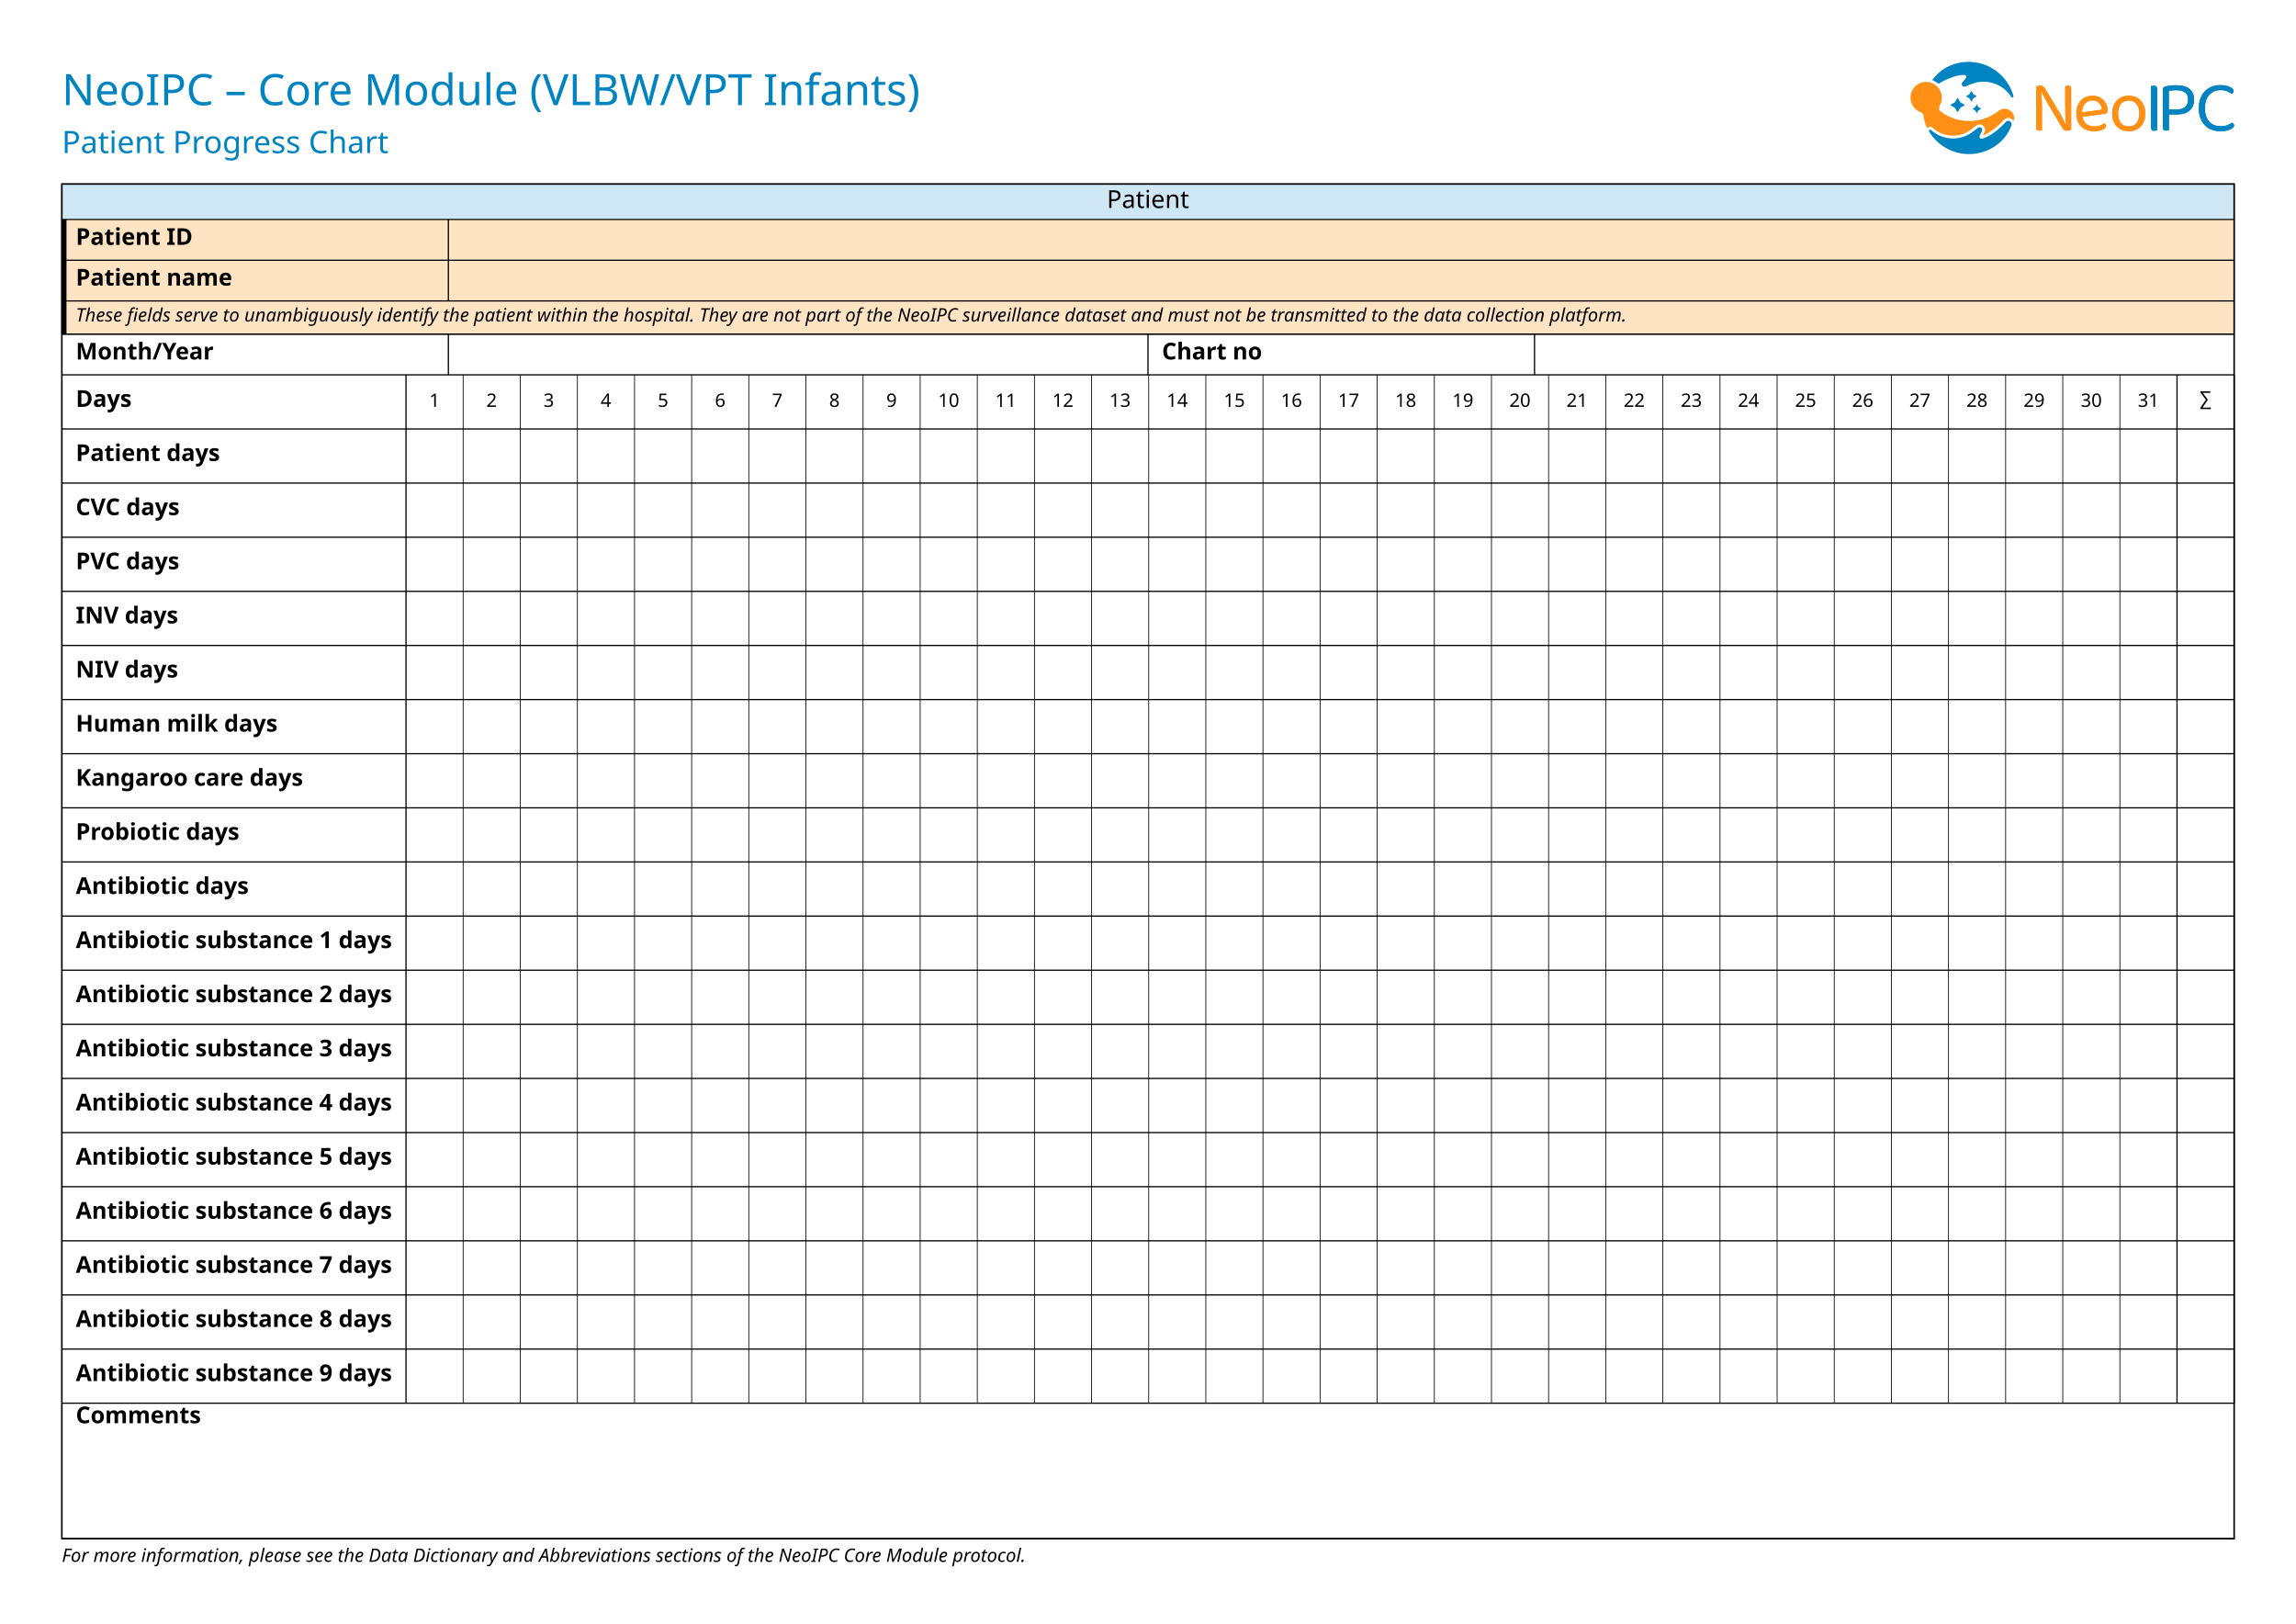
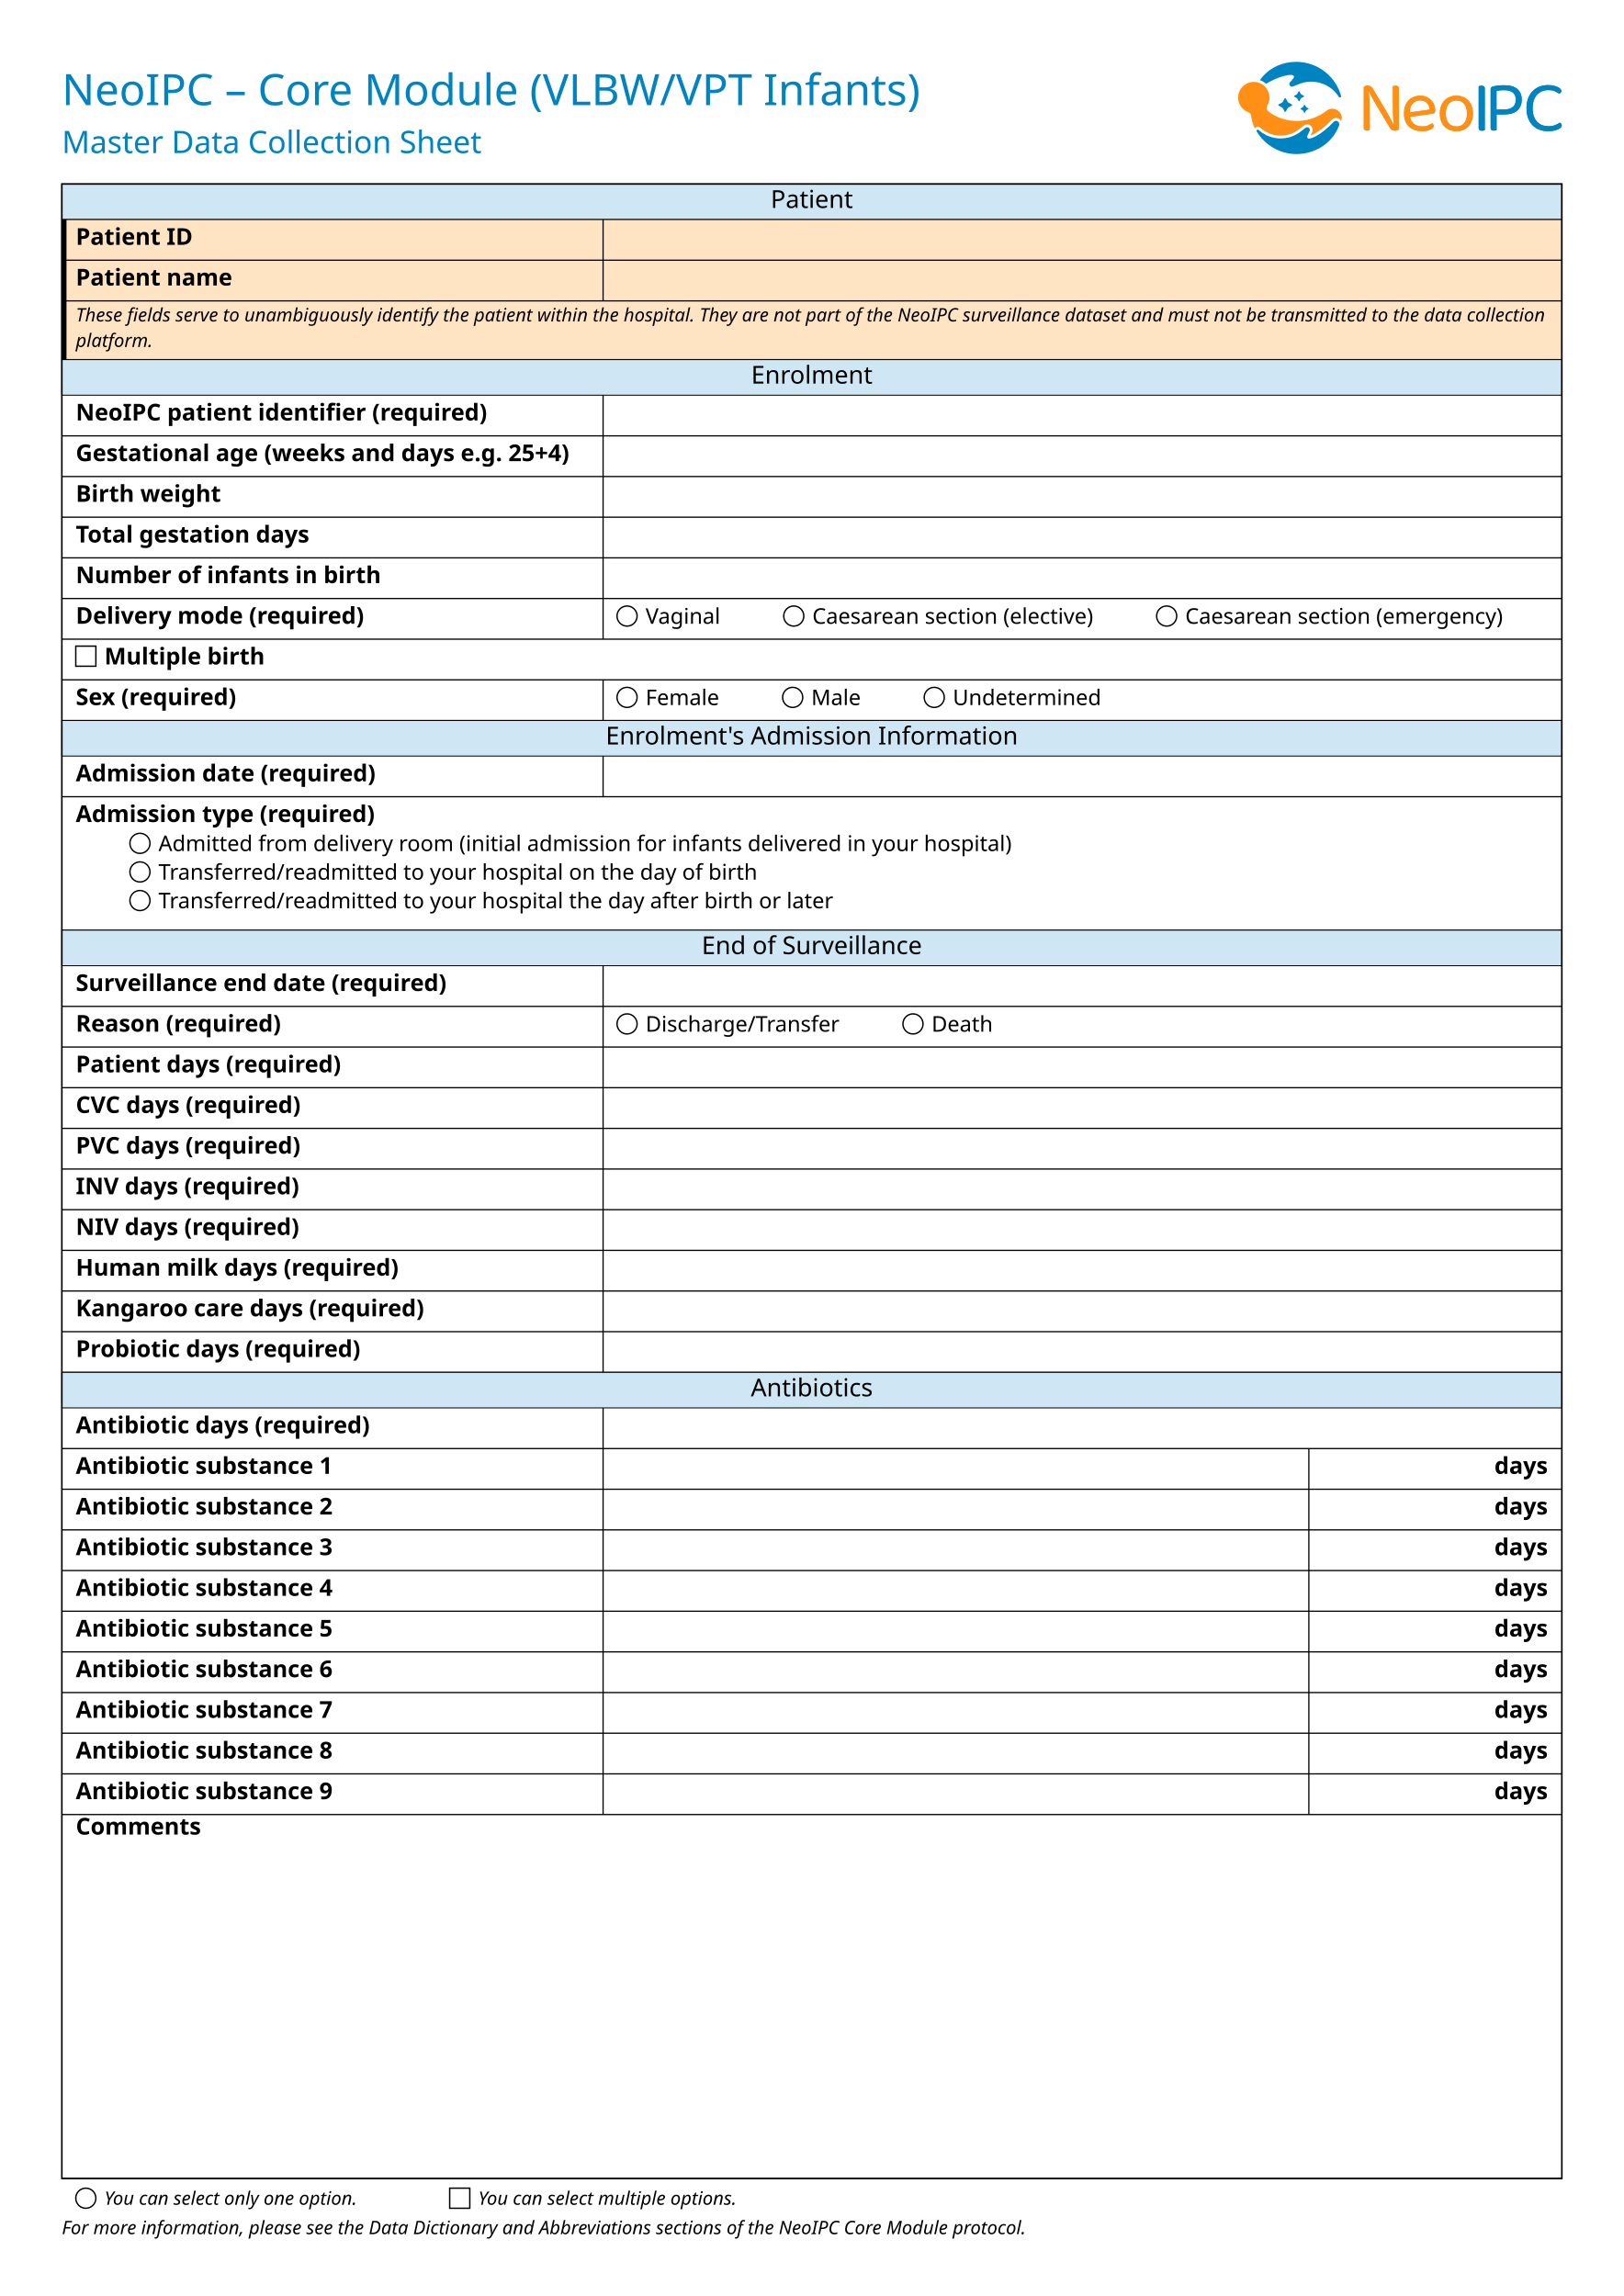
- <svg xmlns="http://www.w3.org/2000/svg" version="1.1" viewBox="0 0 29700 21000" role="img" xml:lang="en">
+ <svg xmlns="http://www.w3.org/2000/svg" version="1.1" viewBox="0 0 21000 29700" role="img" xml:lang="en">
  <style>
    text { font-family: 'Noto Sans', 'Noto Sans Math'; fill: #000; }
    .title { font-size: 560px; fill: #0083c1; }
    .subtitle { font-size: 400px; fill: #0083c1; }
    .section { font-size: 320px; text-anchor: middle; }
    .label { font-size: 300px; font-weight: bold; }
    .option { font-size: 280px; }
    .child { font-size: 280px; font-weight: bold; }
    .note { font-size: 240px; font-style: italic; }
    .day { font-size: 240px; text-anchor: middle; }
    .band { fill: #cfe7f4; stroke: #000; stroke-width: 12; }
    .notransmit { fill: #ffe4c4; stroke: #000; stroke-width: 12; }
    .notransmit-edge { fill: #000; stroke: none; }
    .frame { fill: none; stroke: #000; stroke-width: 20; }
    .mark { fill: none; stroke: #000; stroke-width: 18; }
    .rule { stroke: #000; stroke-width: 16; }
    .hair { stroke: #000; stroke-width: 10; }
    .column { stroke: #000; stroke-width: 16; }
    .brand-blue { fill: #0083c1; }
    .brand-orange { fill: #ff9015; }
  </style>
-   <symbol id="patient-progress-chart-neoipc-logo" viewBox="0 0 797.8 226.7">
+   <symbol id="master-neoipc-logo" viewBox="0 0 797.8 226.7">
    <g transform="translate(-224.5 -112.1)">
      <path class="brand-blue" d="M 344.031 202.027 L 348.34 209.887 C 348.926 210.953 349.809 211.832 350.875 212.414 L 358.746 216.703 C 359.891 217.328 359.891 218.969 358.75 219.598 L 350.895 223.91 C 349.824 224.496 348.945 225.375 348.363 226.445 L 344.074 234.312 C 343.449 235.457 341.809 235.461 341.18 234.316 L 336.871 226.461 C 336.285 225.391 335.402 224.516 334.332 223.93 L 326.465 219.641 C 325.32 219.016 325.316 217.375 326.461 216.746 L 334.32 212.438 C 335.387 211.852 336.266 210.973 336.848 209.898 L 341.137 202.031 C 341.762 200.887 343.402 200.883 344.031 202.027" />
      <path class="brand-blue" d="M 377.598 184.82 L 380.758 190.582 C 381.191 191.367 381.836 192.012 382.617 192.438 L 388.391 195.586 C 389.23 196.043 389.23 197.246 388.395 197.707 L 382.633 200.867 C 381.848 201.297 381.203 201.941 380.777 202.727 L 377.629 208.5 C 377.172 209.34 375.969 209.34 375.508 208.504 L 372.348 202.738 C 371.918 201.957 371.27 201.312 370.488 200.883 L 364.715 197.738 C 363.875 197.281 363.875 196.074 364.711 195.617 L 370.477 192.453 C 371.258 192.023 371.902 191.379 372.332 190.594 L 375.477 184.82 C 375.934 183.984 377.137 183.98 377.598 184.82" />
      <path class="brand-blue" d="M 390.844 217.938 L 393.387 222.578 C 393.734 223.207 394.254 223.727 394.887 224.07 L 399.531 226.602 C 400.207 226.969 400.207 227.941 399.535 228.309 L 394.895 230.855 C 394.266 231.199 393.746 231.719 393.402 232.352 L 390.867 236.996 C 390.5 237.676 389.531 237.676 389.16 237 L 386.617 232.359 C 386.27 231.73 385.75 231.211 385.117 230.867 L 380.473 228.336 C 379.797 227.965 379.797 226.996 380.469 226.629 L 385.109 224.082 C 385.742 223.734 386.258 223.215 386.602 222.586 L 389.137 217.938 C 389.504 217.266 390.473 217.262 390.844 217.938" />
      <path class="brand-orange" d="M 275.199 271.805 C 277.625 271.805 279.984 272.734 281.848 274.422 C 295.414 286.754 312.992 293.531 331.336 293.508 C 348.145 293.484 364.57 287.641 377.574 277.062 C 377.785 276.887 382.816 272.789 388.23 268.922 L 388.688 268.641 C 390.988 266.895 393.824 265.934 396.715 265.93 C 400.762 265.922 404.539 267.723 407.082 270.863 C 410.457 275.027 411.004 280.773 408.504 285.465 C 408.008 286.434 406.273 290.082 404.949 293.027 C 405.047 292.996 405.148 292.965 405.242 292.934 C 416.105 289.43 432.758 278.145 446.496 265.043 C 452.957 258.293 456.723 254.488 457.688 253.742 C 460.828 251.305 464.102 250.066 467.422 250.059 C 469.473 250.059 471.512 250.523 473.488 251.453 C 476.355 252.797 478.418 255.039 479.957 257.578 C 480.02 257.34 481.234 254.586 481.652 250.594 C 481.703 250.102 481.715 249.738 481.711 249.656 C 481.387 233.254 463.645 222.719 448.602 229.402 C 447.34 229.961 445.359 231.312 444.992 231.605 C 425.184 247.484 400.637 256.625 374.703 257.328 C 347.145 258.078 321.109 249.719 301 233.812 C 296.336 230.125 295.812 224.82 299.441 218.039 C 301.934 213.34 303.391 208.398 303.832 203.223 C 305.398 184.906 293.113 167.297 275.332 162.645 C 271.961 161.762 268.574 161.332 265.227 161.336 C 257.824 161.344 250.602 163.492 244.234 167.676 C 235.105 173.668 228.926 183.289 227.273 194.074 C 224.492 212.137 234.555 229.371 251.738 235.996 C 258.211 238.48 258.805 243.27 259.195 246.438 L 259.312 247.309 C 260.676 257.234 263.559 266.645 267.648 275.41 C 269.539 273.188 272.262 271.809 275.199 271.805" />
      <path class="brand-blue" d="M 357.406 172.879 C 357.961 173.031 358.535 173.109 359.105 173.109 C 359.984 173.109 360.844 172.93 361.652 172.574 L 362.605 172.285 C 368.215 170.219 374.145 167.613 374.203 167.586 C 384.453 163.086 395.293 160.805 406.434 160.805 C 413.605 160.805 420.785 161.777 427.766 163.695 C 447.121 169.008 463.684 181.273 474.402 198.227 C 474.836 198.914 475.41 199.359 476.105 199.551 C 476.348 199.617 476.602 199.652 476.859 199.652 C 477.844 199.652 478.82 199.168 479.414 198.395 C 479.801 197.883 480.191 197.02 479.852 195.797 C 469.23 157.324 438.758 126.867 400.328 116.316 C 390.098 113.504 379.578 112.082 369.074 112.082 C 337.605 112.082 308.176 124.816 288.324 147.02 C 286.535 149.02 281.055 155.824 280.766 156.215 C 280.594 156.469 280.418 156.719 280.246 156.977 C 286.055 158.992 291.176 162.027 295.625 166.047 C 299.352 163.883 303.812 161.223 303.812 161.219 C 321.926 151.496 341.703 144.879 354.25 144.34 C 354.664 144.32 355.094 144.312 355.52 144.312 C 356.867 144.312 358.379 144.395 360.016 144.555 C 360.281 144.582 360.535 144.625 360.773 144.691 C 362.051 145.043 363.098 145.945 363.652 147.164 C 364.207 148.398 364.191 149.801 363.598 151.02 C 362.559 153.156 354.531 162.219 354.457 162.297 C 352.68 164.168 352.199 166.906 353.23 169.27 C 354.008 171.047 355.531 172.363 357.406 172.879" />
      <path class="brand-blue" d="M 370.246 338.789 C 413.168 338.73 452.344 315.414 470.199 279.383 C 471.391 276.984 474.859 268.969 475.039 268.512 C 476.516 264.258 474.59 259.605 470.551 257.707 C 469.492 257.211 468.477 256.969 467.441 256.969 L 467.43 256.969 C 465.652 256.973 463.852 257.699 461.926 259.199 C 461.156 259.797 455.117 266.031 451.488 269.82 C 436.613 284.016 419.309 295.652 407.363 299.512 C 405.809 300.016 403.918 300.461 401.746 300.84 C 401.484 300.887 401.227 300.906 400.977 300.906 C 399.652 300.906 398.402 300.316 397.547 299.289 C 396.68 298.25 396.328 296.891 396.574 295.559 C 396.988 293.32 402.148 282.699 402.387 282.254 C 403.598 279.98 403.336 277.215 401.711 275.211 C 400.492 273.703 398.676 272.84 396.734 272.84 C 395.246 272.844 393.859 273.336 392.711 274.266 L 391.871 274.797 C 387.016 278.281 381.992 282.375 381.941 282.414 C 367.703 294 349.734 300.395 331.344 300.418 C 311.207 300.418 292.016 293 277.199 279.539 C 276.602 278.992 275.934 278.715 275.215 278.715 C 274.129 278.719 273.066 279.359 272.504 280.348 C 272.195 280.891 271.801 282 272.594 283.332 C 293.043 317.539 330.461 338.789 370.246 338.789" />
    </g>
    <g transform="translate(200.2 -334.8)">
      <path class="brand-orange" d="M 118.812 503.867 C 113.562 503.867 110.941 501.723 110.941 497.43 L 110.941 396.43 C 113.09 394.281 116.312 393.207 120.598 393.207 C 123.461 393.207 125.898 393.773 127.93 394.906 C 129.949 396.043 131.797 398.094 133.473 401.078 L 167.617 458.281 C 169.039 460.781 170.531 463.438 172.082 466.238 C 173.633 469.039 175.121 471.84 176.555 474.641 C 177.98 477.441 179.328 480.059 180.578 482.504 C 181.828 484.945 182.871 487.008 183.707 488.672 L 184.418 488.488 C 183.465 478.836 182.898 469.125 182.723 459.348 C 182.543 449.582 182.457 440.043 182.457 430.746 L 182.457 394.641 C 183.168 394.398 184.121 394.129 185.312 393.832 C 186.5 393.539 187.816 393.387 189.25 393.387 C 194.484 393.387 197.113 395.535 197.113 399.824 L 197.113 501.008 C 196.035 501.961 194.668 502.703 193.004 503.242 C 191.328 503.781 189.48 504.043 187.461 504.043 C 184.602 504.043 182.156 503.48 180.125 502.348 C 178.098 501.211 176.258 499.16 174.586 496.18 L 140.621 438.977 C 139.188 436.59 137.668 433.969 136.062 431.105 C 134.453 428.246 132.902 425.445 131.414 422.703 C 129.922 419.969 128.555 417.34 127.301 414.84 C 126.051 412.336 125.004 410.258 124.176 408.582 L 123.461 408.758 C 124.051 414.484 124.531 421.008 124.887 428.34 C 125.242 435.664 125.426 442.613 125.426 449.164 L 125.426 502.617 C 124.828 502.855 123.906 503.117 122.652 503.414 C 121.402 503.715 120.125 503.867 118.812 503.867" />
      <path class="brand-orange" d="M 249.367 429.68 C 242.094 429.68 236.07 432.211 231.305 437.273 C 226.543 442.344 224.039 449.582 223.797 458.992 L 272.965 452.199 C 272.359 445.652 270.07 440.254 266.074 436.023 C 262.082 431.797 256.516 429.68 249.367 429.68 M 224.691 470.078 C 227.906 485.695 238.156 493.492 255.441 493.492 C 260.445 493.492 264.977 492.664 269.027 490.992 C 273.082 489.324 276.297 487.539 278.68 485.629 C 281.539 487.305 282.973 489.566 282.973 492.426 C 282.973 494.098 282.223 495.703 280.738 497.254 C 279.25 498.805 277.219 500.172 274.66 501.363 C 272.098 502.559 269.117 503.512 265.719 504.223 C 262.32 504.938 258.656 505.293 254.727 505.293 C 240.898 505.293 229.965 501.539 221.922 494.031 C 213.875 486.527 209.855 475.562 209.855 461.137 C 209.855 454.344 210.836 448.301 212.809 442.996 C 214.77 437.695 217.512 433.191 221.027 429.496 C 224.539 425.809 228.746 422.973 233.633 421.008 C 238.516 419.043 243.824 418.055 249.543 418.055 C 254.902 418.055 259.848 418.949 264.379 420.738 C 268.906 422.527 272.812 425.059 276.09 428.34 C 279.363 431.613 281.926 435.492 283.773 439.957 C 285.621 444.422 286.547 449.34 286.547 454.699 C 286.547 457.328 285.949 459.203 284.762 460.34 C 283.57 461.473 281.895 462.156 279.75 462.391 Z M 224.691 470.078" />
      <path class="brand-orange" d="M 338.645 429.852 C 330.535 429.852 324.164 432.66 319.516 438.254 C 314.867 443.863 312.539 451.668 312.539 461.676 C 312.539 471.809 314.836 479.645 319.426 485.188 C 324.012 490.73 330.418 493.492 338.645 493.492 C 346.863 493.492 353.238 490.699 357.77 485.094 C 362.301 479.492 364.562 471.688 364.562 461.676 C 364.562 451.668 362.266 443.863 357.68 438.254 C 353.09 432.66 346.75 429.852 338.645 429.852 M 379.219 461.676 C 379.219 468.355 378.266 474.371 376.363 479.73 C 374.457 485.094 371.742 489.684 368.23 493.492 C 364.707 497.312 360.453 500.23 355.449 502.258 C 350.445 504.281 344.836 505.293 338.645 505.293 C 332.441 505.293 326.848 504.281 321.836 502.258 C 316.828 500.23 312.539 497.312 308.965 493.492 C 305.387 489.684 302.645 485.094 300.738 479.73 C 298.832 474.371 297.879 468.355 297.879 461.676 C 297.879 455.008 298.863 448.984 300.836 443.625 C 302.797 438.254 305.57 433.672 309.148 429.852 C 312.719 426.043 317.012 423.125 322.016 421.094 C 327.02 419.074 332.562 418.055 338.645 418.055 C 344.719 418.055 350.262 419.074 355.266 421.094 C 360.27 423.125 364.535 426.043 368.047 429.852 C 371.559 433.672 374.305 438.254 376.273 443.625 C 378.238 448.984 379.219 455.008 379.219 461.676" />
      <path class="brand-blue" d="M 454.531 452.023 C 464.062 452.023 471.453 450.059 476.695 446.125 C 481.941 442.191 484.566 436.117 484.566 427.891 C 484.566 419.785 482.027 413.859 476.965 410.105 C 471.902 406.352 464.66 404.473 455.246 404.473 C 452.031 404.473 448.836 404.617 445.68 404.918 C 442.523 405.215 439.695 405.609 437.191 406.082 L 437.191 452.023 Z M 437.367 464.18 L 437.367 502.617 C 436.652 502.855 435.699 503.117 434.508 503.414 C 433.312 503.715 432.004 503.867 430.578 503.867 C 425.328 503.867 422.707 501.664 422.707 497.254 L 422.707 402.145 C 422.707 400.238 423.188 398.777 424.141 397.766 C 425.094 396.758 426.578 395.949 428.605 395.352 C 432.062 394.281 436.27 393.504 441.215 393.031 C 446.16 392.551 450.953 392.312 455.602 392.312 C 470.738 392.312 481.797 395.504 488.766 401.875 C 495.742 408.258 499.223 416.867 499.223 427.715 C 499.223 438.793 495.645 447.645 488.496 454.258 C 481.344 460.867 470.324 464.18 455.426 464.18 Z M 437.367 464.18" />
      <path class="brand-blue" d="M 596.516 406.258 C 596.516 407.93 596.004 409.363 594.996 410.547 C 593.984 411.742 592.82 412.637 591.512 413.23 C 588.41 411.086 584.773 409.062 580.605 407.152 C 576.43 405.246 571.012 404.293 564.332 404.293 C 558.855 404.293 553.785 405.246 549.141 407.152 C 544.492 409.062 540.438 411.863 536.984 415.551 C 533.527 419.246 530.816 423.895 528.852 429.496 C 526.887 435.105 525.898 441.535 525.898 448.801 C 525.898 456.199 526.852 462.629 528.766 468.113 C 530.668 473.59 533.316 478.18 536.715 481.879 C 540.109 485.574 544.191 488.344 548.965 490.191 C 553.727 492.039 559.031 492.965 564.871 492.965 C 571.07 492.965 576.461 492.098 581.051 490.367 C 585.641 488.641 589.48 486.582 592.578 484.207 C 593.773 484.676 594.906 485.543 595.977 486.793 C 597.051 488.047 597.582 489.508 597.582 491.172 C 597.582 493.676 596.16 495.938 593.301 497.969 C 590.559 499.875 586.797 501.574 582.031 503.059 C 577.266 504.551 571.188 505.293 563.805 505.293 C 556.289 505.293 549.32 504.105 542.883 501.723 C 536.445 499.336 530.875 495.793 526.168 491.086 C 521.461 486.379 517.734 480.508 514.992 473.477 C 512.25 466.441 510.883 458.223 510.883 448.801 C 510.883 439.391 512.281 431.141 515.09 424.047 C 517.883 416.957 521.672 411.027 526.438 406.258 C 531.199 401.492 536.773 397.918 543.152 395.535 C 549.523 393.148 556.23 391.953 563.266 391.953 C 568.145 391.953 572.648 392.375 576.758 393.207 C 580.875 394.043 584.391 395.148 587.305 396.516 C 590.23 397.891 592.492 399.441 594.098 401.164 C 595.707 402.895 596.516 404.59 596.516 406.258" />
      <path class="brand-blue" d="M 405.59 503.723 C 404.348 504.035 402.988 504.191 401.508 504.191 C 396.051 504.191 393.332 501.902 393.332 497.324 L 393.332 394.695 C 393.953 394.445 394.918 394.164 396.219 393.855 C 397.52 393.555 398.91 393.395 400.391 393.395 C 405.707 393.395 408.367 395.684 408.367 400.262 L 408.367 502.895 C 407.75 503.141 406.828 503.414 405.59 503.723" />
      <path class="brand-orange" d="M 118.812 503.867 C 113.562 503.867 110.941 501.723 110.941 497.43 L 110.941 396.43 C 113.09 394.281 116.312 393.207 120.598 393.207 C 123.461 393.207 125.898 393.773 127.93 394.906 C 129.949 396.043 131.797 398.094 133.473 401.078 L 167.617 458.281 C 169.039 460.781 170.531 463.438 172.082 466.238 C 173.633 469.039 175.121 471.84 176.555 474.641 C 177.98 477.441 179.328 480.059 180.578 482.504 C 181.828 484.945 182.871 487.008 183.707 488.672 L 184.418 488.488 C 183.465 478.836 182.898 469.125 182.723 459.348 C 182.543 449.582 182.457 440.043 182.457 430.746 L 182.457 394.641 C 183.168 394.398 184.121 394.129 185.312 393.832 C 186.5 393.539 187.816 393.387 189.25 393.387 C 194.484 393.387 197.113 395.535 197.113 399.824 L 197.113 501.008 C 196.035 501.961 194.668 502.703 193.004 503.242 C 191.328 503.781 189.48 504.043 187.461 504.043 C 184.602 504.043 182.156 503.48 180.125 502.348 C 178.098 501.211 176.258 499.16 174.586 496.18 L 140.621 438.977 C 139.188 436.59 137.668 433.969 136.062 431.105 C 134.453 428.246 132.902 425.445 131.414 422.703 C 129.922 419.969 128.555 417.34 127.301 414.84 C 126.051 412.336 125.004 410.258 124.176 408.582 L 123.461 408.758 C 124.051 414.484 124.531 421.008 124.887 428.34 C 125.242 435.664 125.426 442.613 125.426 449.164 L 125.426 502.617 C 124.828 502.855 123.906 503.117 122.652 503.414 C 121.402 503.715 120.125 503.867 118.812 503.867" />
      <path class="brand-orange" d="M 249.367 429.68 C 242.094 429.68 236.07 432.211 231.305 437.273 C 226.543 442.344 224.039 449.582 223.797 458.992 L 272.965 452.199 C 272.359 445.652 270.07 440.254 266.074 436.023 C 262.082 431.797 256.516 429.68 249.367 429.68 M 224.691 470.078 C 227.906 485.695 238.156 493.492 255.441 493.492 C 260.445 493.492 264.977 492.664 269.027 490.992 C 273.082 489.324 276.297 487.539 278.68 485.629 C 281.539 487.305 282.973 489.566 282.973 492.426 C 282.973 494.098 282.223 495.703 280.738 497.254 C 279.25 498.805 277.219 500.172 274.66 501.363 C 272.098 502.559 269.117 503.512 265.719 504.223 C 262.32 504.938 258.656 505.293 254.727 505.293 C 240.898 505.293 229.965 501.539 221.922 494.031 C 213.875 486.527 209.855 475.562 209.855 461.137 C 209.855 454.344 210.836 448.301 212.809 442.996 C 214.77 437.695 217.512 433.191 221.027 429.496 C 224.539 425.809 228.746 422.973 233.633 421.008 C 238.516 419.043 243.824 418.055 249.543 418.055 C 254.902 418.055 259.848 418.949 264.379 420.738 C 268.906 422.527 272.812 425.059 276.09 428.34 C 279.363 431.613 281.926 435.492 283.773 439.957 C 285.621 444.422 286.547 449.34 286.547 454.699 C 286.547 457.328 285.949 459.203 284.762 460.34 C 283.57 461.473 281.895 462.156 279.75 462.391 Z M 224.691 470.078" />
      <path class="brand-orange" d="M 338.645 429.852 C 330.535 429.852 324.164 432.66 319.516 438.254 C 314.867 443.863 312.539 451.668 312.539 461.676 C 312.539 471.809 314.836 479.645 319.426 485.188 C 324.012 490.73 330.418 493.492 338.645 493.492 C 346.863 493.492 353.238 490.699 357.77 485.094 C 362.301 479.492 364.562 471.688 364.562 461.676 C 364.562 451.668 362.266 443.863 357.68 438.254 C 353.09 432.66 346.75 429.852 338.645 429.852 M 379.219 461.676 C 379.219 468.355 378.266 474.371 376.363 479.73 C 374.457 485.094 371.742 489.684 368.23 493.492 C 364.707 497.312 360.453 500.23 355.449 502.258 C 350.445 504.281 344.836 505.293 338.645 505.293 C 332.441 505.293 326.848 504.281 321.836 502.258 C 316.828 500.23 312.539 497.312 308.965 493.492 C 305.387 489.684 302.645 485.094 300.738 479.73 C 298.832 474.371 297.879 468.355 297.879 461.676 C 297.879 455.008 298.863 448.984 300.836 443.625 C 302.797 438.254 305.57 433.672 309.148 429.852 C 312.719 426.043 317.012 423.125 322.016 421.094 C 327.02 419.074 332.562 418.055 338.645 418.055 C 344.719 418.055 350.262 419.074 355.266 421.094 C 360.27 423.125 364.535 426.043 368.047 429.852 C 371.559 433.672 374.305 438.254 376.273 443.625 C 378.238 448.984 379.219 455.008 379.219 461.676" />
      <path class="brand-blue" d="M 454.531 452.023 C 464.062 452.023 471.453 450.059 476.695 446.125 C 481.941 442.191 484.566 436.117 484.566 427.891 C 484.566 419.785 482.027 413.859 476.965 410.105 C 471.902 406.352 464.66 404.473 455.246 404.473 C 452.031 404.473 448.836 404.617 445.68 404.918 C 442.523 405.215 439.695 405.609 437.191 406.082 L 437.191 452.023 Z M 437.367 464.18 L 437.367 502.617 C 436.652 502.855 435.699 503.117 434.508 503.414 C 433.312 503.715 432.004 503.867 430.578 503.867 C 425.328 503.867 422.707 501.664 422.707 497.254 L 422.707 402.145 C 422.707 400.238 423.188 398.777 424.141 397.766 C 425.094 396.758 426.578 395.949 428.605 395.352 C 432.062 394.281 436.27 393.504 441.215 393.031 C 446.16 392.551 450.953 392.312 455.602 392.312 C 470.738 392.312 481.797 395.504 488.766 401.875 C 495.742 408.258 499.223 416.867 499.223 427.715 C 499.223 438.793 495.645 447.645 488.496 454.258 C 481.344 460.867 470.324 464.18 455.426 464.18 Z M 437.367 464.18" />
      <path class="brand-blue" d="M 596.516 406.258 C 596.516 407.93 596.004 409.363 594.996 410.547 C 593.984 411.742 592.82 412.637 591.512 413.23 C 588.41 411.086 584.773 409.062 580.605 407.152 C 576.43 405.246 571.012 404.293 564.332 404.293 C 558.855 404.293 553.785 405.246 549.141 407.152 C 544.492 409.062 540.438 411.863 536.984 415.551 C 533.527 419.246 530.816 423.895 528.852 429.496 C 526.887 435.105 525.898 441.535 525.898 448.801 C 525.898 456.199 526.852 462.629 528.766 468.113 C 530.668 473.59 533.316 478.18 536.715 481.879 C 540.109 485.574 544.191 488.344 548.965 490.191 C 553.727 492.039 559.031 492.965 564.871 492.965 C 571.07 492.965 576.461 492.098 581.051 490.367 C 585.641 488.641 589.48 486.582 592.578 484.207 C 593.773 484.676 594.906 485.543 595.977 486.793 C 597.051 488.047 597.582 489.508 597.582 491.172 C 597.582 493.676 596.16 495.938 593.301 497.969 C 590.559 499.875 586.797 501.574 582.031 503.059 C 577.266 504.551 571.188 505.293 563.805 505.293 C 556.289 505.293 549.32 504.105 542.883 501.723 C 536.445 499.336 530.875 495.793 526.168 491.086 C 521.461 486.379 517.734 480.508 514.992 473.477 C 512.25 466.441 510.883 458.223 510.883 448.801 C 510.883 439.391 512.281 431.141 515.09 424.047 C 517.883 416.957 521.672 411.027 526.438 406.258 C 531.199 401.492 536.773 397.918 543.152 395.535 C 549.523 393.148 556.23 391.953 563.266 391.953 C 568.145 391.953 572.648 392.375 576.758 393.207 C 580.875 394.043 584.391 395.148 587.305 396.516 C 590.23 397.891 592.492 399.441 594.098 401.164 C 595.707 402.895 596.516 404.59 596.516 406.258" />
      <path class="brand-blue" d="M 405.59 503.723 C 404.348 504.035 402.988 504.191 401.508 504.191 C 396.051 504.191 393.332 501.902 393.332 497.324 L 393.332 394.695 C 393.953 394.445 394.918 394.164 396.219 393.855 C 397.52 393.555 398.91 393.395 400.391 393.395 C 405.707 393.395 408.367 395.684 408.367 400.262 L 408.367 502.895 C 407.75 503.141 406.828 503.414 405.59 503.723" />
    </g>
  </symbol>
-   <use href="#patient-progress-chart-neoipc-logo" x="24700" y="800" width="4200" height="1193" />
-   <text id="patient-progress-chart-heading" class="title" x="800" y="1360">NeoIPC – Core Module (VLBW/VPT Infants)</text>
-   <text id="patient-progress-chart-patient-progress-chart-title" class="subtitle" x="800" y="1980">Patient Progress Chart</text>
-   <rect class="band" x="800" y="2380" width="28100" height="460" />
-   <text id="patient-progress-chart-patient" class="section" x="14850" y="2690">Patient</text>
-   <rect class="notransmit" x="800" y="2840" width="28100" height="1482" />
-   <rect class="notransmit-edge" x="800" y="2840" width="60" height="1482" />
+   <use href="#master-neoipc-logo" x="16000" y="800" width="4200" height="1193" />
+   <text id="master-heading" class="title" x="800" y="1360">NeoIPC – Core Module (VLBW/VPT Infants)</text>
+   <text id="master-master-title" class="subtitle" x="800" y="1980">Master Data Collection Sheet</text>
+   <rect class="band" x="800" y="2380" width="19400" height="460" />
+   <text id="master-patient" class="section" x="10500" y="2690">Patient</text>
+   <rect class="notransmit" x="800" y="2840" width="19400" height="1812" />
+   <rect class="notransmit-edge" x="800" y="2840" width="60" height="1812" />
  <text class="label" x="980" y="3167">Patient ID</text>
-   <line class="column" x1="5800" y1="2840" x2="5800" y2="3366" />
-   <line class="rule" x1="800" y1="3366" x2="28900" y2="3366" />
+   <line class="column" x1="7800" y1="2840" x2="7800" y2="3366" />
+   <line class="rule" x1="800" y1="3366" x2="20200" y2="3366" />
  <text class="label" x="980" y="3693">Patient name</text>
-   <line class="column" x1="5800" y1="3366" x2="5800" y2="3892" />
-   <line class="rule" x1="800" y1="3892" x2="28900" y2="3892" />
-   <text class="note" x="980" y="4158">These fields serve to unambiguously identify the patient within the hospital. They are not part of the NeoIPC surveillance dataset and must not be transmitted to the data collection platform.</text>
-   <line class="rule" x1="800" y1="4322" x2="28900" y2="4322" />
-   <text class="label" x="980" y="4649">Month/Year</text>
-   <line class="column" x1="5800" y1="4322" x2="5800" y2="4848" />
-   <text class="label" x="15030" y="4649">Chart no</text>
-   <line class="column" x1="19850" y1="4322" x2="19850" y2="4848" />
-   <line class="column" x1="14850" y1="4322" x2="14850" y2="4848" />
-   <line class="rule" x1="800" y1="4848" x2="28900" y2="4848" />
-   <text class="label" x="980" y="5262">Days</text>
-   <text class="day" x="5621" y="5262">1</text>
-   <text class="day" x="6360" y="5262">2</text>
-   <text class="day" x="7099" y="5262">3</text>
-   <text class="day" x="7838" y="5262">4</text>
-   <text class="day" x="8577" y="5262">5</text>
-   <text class="day" x="9316" y="5262">6</text>
-   <text class="day" x="10055" y="5262">7</text>
-   <text class="day" x="10794" y="5262">8</text>
-   <text class="day" x="11533" y="5262">9</text>
-   <text class="day" x="12272" y="5262">10</text>
-   <text class="day" x="13011" y="5262">11</text>
-   <text class="day" x="13750" y="5262">12</text>
-   <text class="day" x="14489" y="5262">13</text>
-   <text class="day" x="15228" y="5262">14</text>
-   <text class="day" x="15967" y="5262">15</text>
-   <text class="day" x="16706" y="5262">16</text>
-   <text class="day" x="17445" y="5262">17</text>
-   <text class="day" x="18184" y="5262">18</text>
-   <text class="day" x="18923" y="5262">19</text>
-   <text class="day" x="19662" y="5262">20</text>
-   <text class="day" x="20401" y="5262">21</text>
-   <text class="day" x="21140" y="5262">22</text>
-   <text class="day" x="21879" y="5262">23</text>
-   <text class="day" x="22618" y="5262">24</text>
-   <text class="day" x="23357" y="5262">25</text>
-   <text class="day" x="24096" y="5262">26</text>
-   <text class="day" x="24835" y="5262">27</text>
-   <text class="day" x="25574" y="5262">28</text>
-   <text class="day" x="26313" y="5262">29</text>
-   <text class="day" x="27052" y="5262">30</text>
-   <text class="day" x="27791" y="5262">31</text>
-   <text class="day" x="28530" y="5233">∑</text>
-   <line class="rule" x1="800" y1="5548" x2="28900" y2="5548" />
-   <text id="patient-progress-chart-neoipc-surveillance-end-patient-days" class="label" x="980" y="5962">Patient days</text>
-   <line class="rule" x1="800" y1="6248" x2="28900" y2="6248" />
-   <text id="patient-progress-chart-neoipc-surveillance-end-cvc-days" class="label" x="980" y="6662">CVC days</text>
-   <line class="rule" x1="800" y1="6948" x2="28900" y2="6948" />
-   <text id="patient-progress-chart-neoipc-surveillance-end-pvc-days" class="label" x="980" y="7362">PVC days</text>
-   <line class="rule" x1="800" y1="7648" x2="28900" y2="7648" />
-   <text id="patient-progress-chart-neoipc-surveillance-end-inv-days" class="label" x="980" y="8062">INV days</text>
-   <line class="rule" x1="800" y1="8348" x2="28900" y2="8348" />
-   <text id="patient-progress-chart-neoipc-surveillance-end-niv-days" class="label" x="980" y="8762">NIV days</text>
-   <line class="rule" x1="800" y1="9048" x2="28900" y2="9048" />
-   <text id="patient-progress-chart-neoipc-surveillance-end-human-milk-days" class="label" x="980" y="9462">Human milk days</text>
-   <line class="rule" x1="800" y1="9748" x2="28900" y2="9748" />
-   <text id="patient-progress-chart-neoipc-surveillance-end-kangaroo-care-days" class="label" x="980" y="10162">Kangaroo care days</text>
-   <line class="rule" x1="800" y1="10448" x2="28900" y2="10448" />
-   <text id="patient-progress-chart-neoipc-surveillance-end-probiotic-days" class="label" x="980" y="10862">Probiotic days</text>
-   <line class="rule" x1="800" y1="11148" x2="28900" y2="11148" />
-   <text id="patient-progress-chart-neoipc-surveillance-end-ab-days" class="label" x="980" y="11562">Antibiotic days</text>
-   <line class="rule" x1="800" y1="11848" x2="28900" y2="11848" />
-   <text id="patient-progress-chart-neoipc-surveillance-end-ab-subst-01-days" class="label" x="980" y="12262">Antibiotic substance 1 days</text>
-   <line class="rule" x1="800" y1="12548" x2="28900" y2="12548" />
-   <text id="patient-progress-chart-neoipc-surveillance-end-ab-subst-02-days" class="label" x="980" y="12962">Antibiotic substance 2 days</text>
-   <line class="rule" x1="800" y1="13248" x2="28900" y2="13248" />
-   <text id="patient-progress-chart-neoipc-surveillance-end-ab-subst-03-days" class="label" x="980" y="13662">Antibiotic substance 3 days</text>
-   <line class="rule" x1="800" y1="13948" x2="28900" y2="13948" />
-   <text id="patient-progress-chart-neoipc-surveillance-end-ab-subst-04-days" class="label" x="980" y="14362">Antibiotic substance 4 days</text>
-   <line class="rule" x1="800" y1="14648" x2="28900" y2="14648" />
-   <text id="patient-progress-chart-neoipc-surveillance-end-ab-subst-05-days" class="label" x="980" y="15062">Antibiotic substance 5 days</text>
-   <line class="rule" x1="800" y1="15348" x2="28900" y2="15348" />
-   <text id="patient-progress-chart-neoipc-surveillance-end-ab-subst-06-days" class="label" x="980" y="15762">Antibiotic substance 6 days</text>
-   <line class="rule" x1="800" y1="16048" x2="28900" y2="16048" />
-   <text id="patient-progress-chart-neoipc-surveillance-end-ab-subst-07-days" class="label" x="980" y="16462">Antibiotic substance 7 days</text>
-   <line class="rule" x1="800" y1="16748" x2="28900" y2="16748" />
-   <text id="patient-progress-chart-neoipc-surveillance-end-ab-subst-08-days" class="label" x="980" y="17162">Antibiotic substance 8 days</text>
-   <line class="rule" x1="800" y1="17448" x2="28900" y2="17448" />
-   <text id="patient-progress-chart-neoipc-surveillance-end-ab-subst-09-days" class="label" x="980" y="17862">Antibiotic substance 9 days</text>
-   <line class="rule" x1="800" y1="18148" x2="28900" y2="18148" />
-   <line class="column" x1="5252" y1="4848" x2="5252" y2="18148" />
-   <line class="hair" x1="5991" y1="4848" x2="5991" y2="18148" />
-   <line class="hair" x1="6730" y1="4848" x2="6730" y2="18148" />
-   <line class="hair" x1="7469" y1="4848" x2="7469" y2="18148" />
-   <line class="hair" x1="8208" y1="4848" x2="8208" y2="18148" />
-   <line class="hair" x1="8947" y1="4848" x2="8947" y2="18148" />
-   <line class="hair" x1="9686" y1="4848" x2="9686" y2="18148" />
-   <line class="hair" x1="10425" y1="4848" x2="10425" y2="18148" />
-   <line class="hair" x1="11164" y1="4848" x2="11164" y2="18148" />
-   <line class="hair" x1="11903" y1="4848" x2="11903" y2="18148" />
-   <line class="hair" x1="12642" y1="4848" x2="12642" y2="18148" />
-   <line class="hair" x1="13381" y1="4848" x2="13381" y2="18148" />
-   <line class="hair" x1="14120" y1="4848" x2="14120" y2="18148" />
-   <line class="hair" x1="14859" y1="4848" x2="14859" y2="18148" />
-   <line class="hair" x1="15598" y1="4848" x2="15598" y2="18148" />
-   <line class="hair" x1="16337" y1="4848" x2="16337" y2="18148" />
-   <line class="hair" x1="17076" y1="4848" x2="17076" y2="18148" />
-   <line class="hair" x1="17815" y1="4848" x2="17815" y2="18148" />
-   <line class="hair" x1="18554" y1="4848" x2="18554" y2="18148" />
-   <line class="hair" x1="19293" y1="4848" x2="19293" y2="18148" />
-   <line class="hair" x1="20032" y1="4848" x2="20032" y2="18148" />
-   <line class="hair" x1="20771" y1="4848" x2="20771" y2="18148" />
-   <line class="hair" x1="21510" y1="4848" x2="21510" y2="18148" />
-   <line class="hair" x1="22249" y1="4848" x2="22249" y2="18148" />
-   <line class="hair" x1="22988" y1="4848" x2="22988" y2="18148" />
-   <line class="hair" x1="23727" y1="4848" x2="23727" y2="18148" />
-   <line class="hair" x1="24466" y1="4848" x2="24466" y2="18148" />
-   <line class="hair" x1="25205" y1="4848" x2="25205" y2="18148" />
-   <line class="hair" x1="25944" y1="4848" x2="25944" y2="18148" />
-   <line class="hair" x1="26683" y1="4848" x2="26683" y2="18148" />
-   <line class="hair" x1="27422" y1="4848" x2="27422" y2="18148" />
-   <line class="column" x1="28161" y1="4848" x2="28161" y2="18148" />
-   <line class="column" x1="28900" y1="4848" x2="28900" y2="18148" />
-   <text class="label" x="980" y="18407">Comments</text>
-   <line class="rule" x1="800" y1="19900" x2="28900" y2="19900" />
-   <rect class="frame" x="800" y="2380" width="28100" height="17520" />
-   <text class="note" x="800" y="20200">For more information, please see the Data Dictionary and Abbreviations sections of the NeoIPC Core Module protocol.</text>
+   <line class="column" x1="7800" y1="3366" x2="7800" y2="3892" />
+   <line class="rule" x1="800" y1="3892" x2="20200" y2="3892" />
+   <text class="note" x="980" y="4158">These fields serve to unambiguously identify the patient within the hospital. They are not part of the NeoIPC surveillance dataset and must not be transmitted to the data collection</text>
+   <text class="note" x="980" y="4488">platform.</text>
+   <line class="rule" x1="800" y1="4652" x2="20200" y2="4652" />
+   <rect class="band" x="800" y="4652" width="19400" height="460" />
+   <text id="master-enrolment" class="section" x="10500" y="4962">Enrolment</text>
+   <text class="label" x="980" y="5439">NeoIPC patient identifier (required)</text>
+   <line class="column" x1="7800" y1="5112" x2="7800" y2="5638" />
+   <line class="rule" x1="800" y1="5638" x2="20200" y2="5638" />
+   <text class="label" x="980" y="5965">Gestational age (weeks and days e.g. 25+4)</text>
+   <line class="column" x1="7800" y1="5638" x2="7800" y2="6164" />
+   <line class="rule" x1="800" y1="6164" x2="20200" y2="6164" />
+   <text class="label" x="980" y="6491">Birth weight</text>
+   <line class="column" x1="7800" y1="6164" x2="7800" y2="6690" />
+   <line class="rule" x1="800" y1="6690" x2="20200" y2="6690" />
+   <text class="label" x="980" y="7017">Total gestation days</text>
+   <line class="column" x1="7800" y1="6690" x2="7800" y2="7216" />
+   <line class="rule" x1="800" y1="7216" x2="20200" y2="7216" />
+   <text class="label" x="980" y="7543">Number of infants in birth</text>
+   <line class="column" x1="7800" y1="7216" x2="7800" y2="7742" />
+   <line class="rule" x1="800" y1="7742" x2="20200" y2="7742" />
+   <text class="label" x="980" y="8069">Delivery mode (required)</text>
+   <circle id="master-neoipc-tea-delivery-mode-1" class="mark" cx="8110" cy="7969" r="130" />
+   <text class="option" x="8350" y="8069">Vaginal</text>
+   <circle id="master-neoipc-tea-delivery-mode-2" class="mark" cx="10266" cy="7969" r="130" />
+   <text class="option" x="10506" y="8069">Caesarean section (elective)</text>
+   <circle id="master-neoipc-tea-delivery-mode-3" class="mark" cx="15089" cy="7969" r="130" />
+   <text class="option" x="15329" y="8069">Caesarean section (emergency)</text>
+   <line class="column" x1="7800" y1="7742" x2="7800" y2="8268" />
+   <line class="rule" x1="800" y1="8268" x2="20200" y2="8268" />
+   <rect id="master-neoipc-tea-multiple-birth" class="mark" x="980" y="8358" width="260" height="260" />
+   <text class="label" x="1350" y="8595">Multiple birth</text>
+   <line class="rule" x1="800" y1="8794" x2="20200" y2="8794" />
+   <text class="label" x="980" y="9121">Sex (required)</text>
+   <circle id="master-neoipc-tea-sex-1" class="mark" cx="8110" cy="9021" r="130" />
+   <text class="option" x="8350" y="9121">Female</text>
+   <circle id="master-neoipc-tea-sex-2" class="mark" cx="10252" cy="9021" r="130" />
+   <text class="option" x="10492" y="9121">Male</text>
+   <circle id="master-neoipc-tea-sex-3" class="mark" cx="12083" cy="9021" r="130" />
+   <text class="option" x="12323" y="9121">Undetermined</text>
+   <line class="column" x1="7800" y1="8794" x2="7800" y2="9320" />
+   <line class="rule" x1="800" y1="9320" x2="20200" y2="9320" />
+   <rect class="band" x="800" y="9320" width="19400" height="460" />
+   <text id="master-neoipc-adm-stg-sect-info" class="section" x="10500" y="9630">Enrolment's Admission Information</text>
+   <text class="label" x="980" y="10107">Admission date (required)</text>
+   <line class="column" x1="7800" y1="9780" x2="7800" y2="10306" />
+   <line class="rule" x1="800" y1="10306" x2="20200" y2="10306" />
+   <text class="label" x="980" y="10633">Admission type (required)</text>
+   <circle id="master-neoipc-admission-type-1" class="mark" cx="1810" cy="10909" r="130" />
+   <text class="option" x="2050" y="11009">Admitted from delivery room (initial admission for infants delivered in your hospital)</text>
+   <circle id="master-neoipc-admission-type-2" class="mark" cx="1810" cy="11279" r="130" />
+   <text class="option" x="2050" y="11379">Transferred/readmitted to your hospital on the day of birth</text>
+   <circle id="master-neoipc-admission-type-3" class="mark" cx="1810" cy="11649" r="130" />
+   <text class="option" x="2050" y="11749">Transferred/readmitted to your hospital the day after birth or later</text>
+   <line class="rule" x1="800" y1="12032" x2="20200" y2="12032" />
+   <rect class="band" x="800" y="12032" width="19400" height="460" />
+   <text id="master-neoipc-surv-end-stg-sect-end" class="section" x="10500" y="12342">End of Surveillance</text>
+   <text class="label" x="980" y="12819">Surveillance end date (required)</text>
+   <line class="column" x1="7800" y1="12492" x2="7800" y2="13018" />
+   <line class="rule" x1="800" y1="13018" x2="20200" y2="13018" />
+   <text class="label" x="980" y="13345">Reason (required)</text>
+   <circle id="master-neoipc-surveillance-end-reason-1" class="mark" cx="8110" cy="13245" r="130" />
+   <text class="option" x="8350" y="13345">Discharge/Transfer</text>
+   <circle id="master-neoipc-surveillance-end-reason-2" class="mark" cx="11808" cy="13245" r="130" />
+   <text class="option" x="12048" y="13345">Death</text>
+   <line class="column" x1="7800" y1="13018" x2="7800" y2="13544" />
+   <line class="rule" x1="800" y1="13544" x2="20200" y2="13544" />
+   <text class="label" x="980" y="13871">Patient days (required)</text>
+   <line class="column" x1="7800" y1="13544" x2="7800" y2="14070" />
+   <line class="rule" x1="800" y1="14070" x2="20200" y2="14070" />
+   <text class="label" x="980" y="14397">CVC days (required)</text>
+   <line class="column" x1="7800" y1="14070" x2="7800" y2="14596" />
+   <line class="rule" x1="800" y1="14596" x2="20200" y2="14596" />
+   <text class="label" x="980" y="14923">PVC days (required)</text>
+   <line class="column" x1="7800" y1="14596" x2="7800" y2="15122" />
+   <line class="rule" x1="800" y1="15122" x2="20200" y2="15122" />
+   <text class="label" x="980" y="15449">INV days (required)</text>
+   <line class="column" x1="7800" y1="15122" x2="7800" y2="15648" />
+   <line class="rule" x1="800" y1="15648" x2="20200" y2="15648" />
+   <text class="label" x="980" y="15975">NIV days (required)</text>
+   <line class="column" x1="7800" y1="15648" x2="7800" y2="16174" />
+   <line class="rule" x1="800" y1="16174" x2="20200" y2="16174" />
+   <text class="label" x="980" y="16501">Human milk days (required)</text>
+   <line class="column" x1="7800" y1="16174" x2="7800" y2="16700" />
+   <line class="rule" x1="800" y1="16700" x2="20200" y2="16700" />
+   <text class="label" x="980" y="17027">Kangaroo care days (required)</text>
+   <line class="column" x1="7800" y1="16700" x2="7800" y2="17226" />
+   <line class="rule" x1="800" y1="17226" x2="20200" y2="17226" />
+   <text class="label" x="980" y="17553">Probiotic days (required)</text>
+   <line class="column" x1="7800" y1="17226" x2="7800" y2="17752" />
+   <line class="rule" x1="800" y1="17752" x2="20200" y2="17752" />
+   <rect class="band" x="800" y="17752" width="19400" height="460" />
+   <text id="master-neoipc-surv-end-stg-sect-ab" class="section" x="10500" y="18062">Antibiotics</text>
+   <text class="label" x="980" y="18539">Antibiotic days (required)</text>
+   <line class="column" x1="7800" y1="18212" x2="7800" y2="18738" />
+   <line class="rule" x1="800" y1="18738" x2="20200" y2="18738" />
+   <text class="label" x="980" y="19065">Antibiotic substance 1</text>
+   <text class="label" x="19328" y="19065">days</text>
+   <line class="column" x1="7800" y1="18738" x2="7800" y2="19264" />
+   <line class="column" x1="16928" y1="18738" x2="16928" y2="19264" />
+   <line class="rule" x1="800" y1="19264" x2="20200" y2="19264" />
+   <text class="label" x="980" y="19591">Antibiotic substance 2</text>
+   <text class="label" x="19328" y="19591">days</text>
+   <line class="column" x1="7800" y1="19264" x2="7800" y2="19790" />
+   <line class="column" x1="16928" y1="19264" x2="16928" y2="19790" />
+   <line class="rule" x1="800" y1="19790" x2="20200" y2="19790" />
+   <text class="label" x="980" y="20117">Antibiotic substance 3</text>
+   <text class="label" x="19328" y="20117">days</text>
+   <line class="column" x1="7800" y1="19790" x2="7800" y2="20316" />
+   <line class="column" x1="16928" y1="19790" x2="16928" y2="20316" />
+   <line class="rule" x1="800" y1="20316" x2="20200" y2="20316" />
+   <text class="label" x="980" y="20643">Antibiotic substance 4</text>
+   <text class="label" x="19328" y="20643">days</text>
+   <line class="column" x1="7800" y1="20316" x2="7800" y2="20842" />
+   <line class="column" x1="16928" y1="20316" x2="16928" y2="20842" />
+   <line class="rule" x1="800" y1="20842" x2="20200" y2="20842" />
+   <text class="label" x="980" y="21169">Antibiotic substance 5</text>
+   <text class="label" x="19328" y="21169">days</text>
+   <line class="column" x1="7800" y1="20842" x2="7800" y2="21368" />
+   <line class="column" x1="16928" y1="20842" x2="16928" y2="21368" />
+   <line class="rule" x1="800" y1="21368" x2="20200" y2="21368" />
+   <text class="label" x="980" y="21695">Antibiotic substance 6</text>
+   <text class="label" x="19328" y="21695">days</text>
+   <line class="column" x1="7800" y1="21368" x2="7800" y2="21894" />
+   <line class="column" x1="16928" y1="21368" x2="16928" y2="21894" />
+   <line class="rule" x1="800" y1="21894" x2="20200" y2="21894" />
+   <text class="label" x="980" y="22221">Antibiotic substance 7</text>
+   <text class="label" x="19328" y="22221">days</text>
+   <line class="column" x1="7800" y1="21894" x2="7800" y2="22420" />
+   <line class="column" x1="16928" y1="21894" x2="16928" y2="22420" />
+   <line class="rule" x1="800" y1="22420" x2="20200" y2="22420" />
+   <text class="label" x="980" y="22747">Antibiotic substance 8</text>
+   <text class="label" x="19328" y="22747">days</text>
+   <line class="column" x1="7800" y1="22420" x2="7800" y2="22946" />
+   <line class="column" x1="16928" y1="22420" x2="16928" y2="22946" />
+   <line class="rule" x1="800" y1="22946" x2="20200" y2="22946" />
+   <text class="label" x="980" y="23273">Antibiotic substance 9</text>
+   <text class="label" x="19328" y="23273">days</text>
+   <line class="column" x1="7800" y1="22946" x2="7800" y2="23472" />
+   <line class="column" x1="16928" y1="22946" x2="16928" y2="23472" />
+   <line class="rule" x1="800" y1="23472" x2="20200" y2="23472" />
+   <text class="label" x="980" y="23731">Comments</text>
+   <line class="rule" x1="800" y1="28180" x2="20200" y2="28180" />
+   <rect class="frame" x="800" y="2380" width="19400" height="25800" />
+   <circle id="master-legend-one" class="mark" cx="1110" cy="28435" r="130" />
+   <text class="note" x="1350" y="28520">You can select only one option.</text>
+   <rect id="master-legend-many" class="mark" x="5816" y="28305" width="260" height="260" />
+   <text class="note" x="6186" y="28520">You can select multiple options.</text>
+   <text class="note" x="800" y="28900">For more information, please see the Data Dictionary and Abbreviations sections of the NeoIPC Core Module protocol.</text>
</svg>
